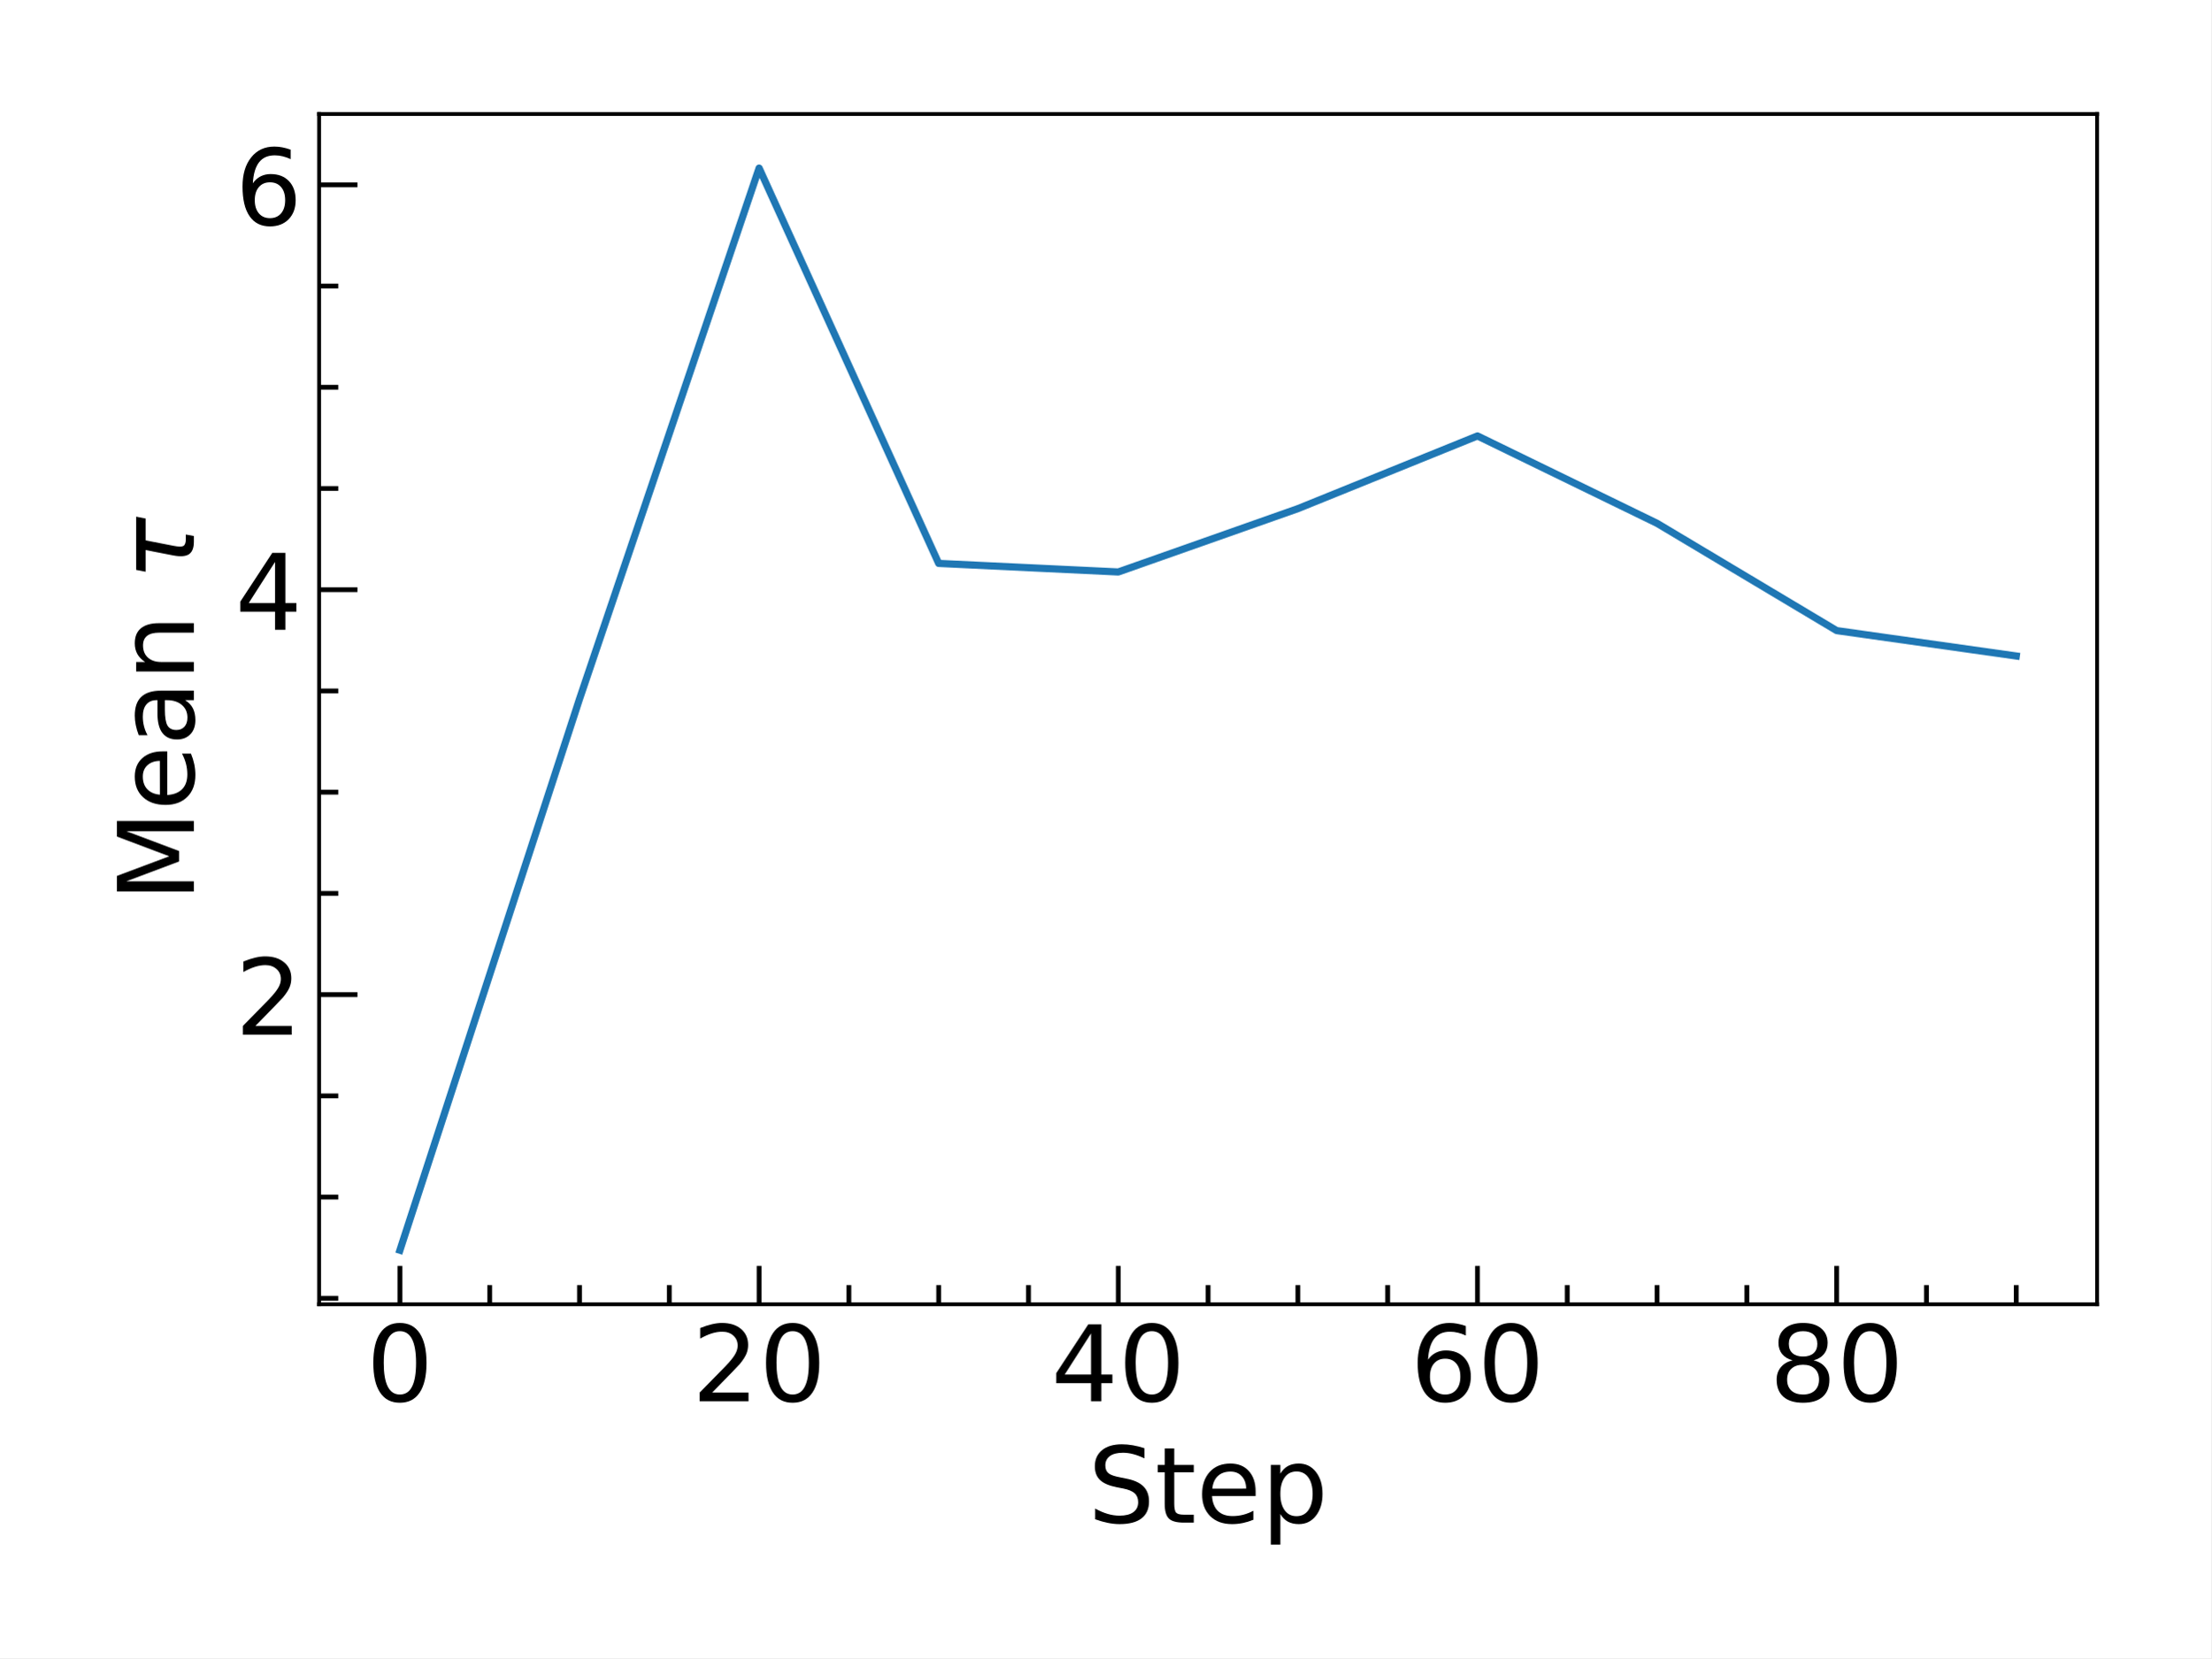
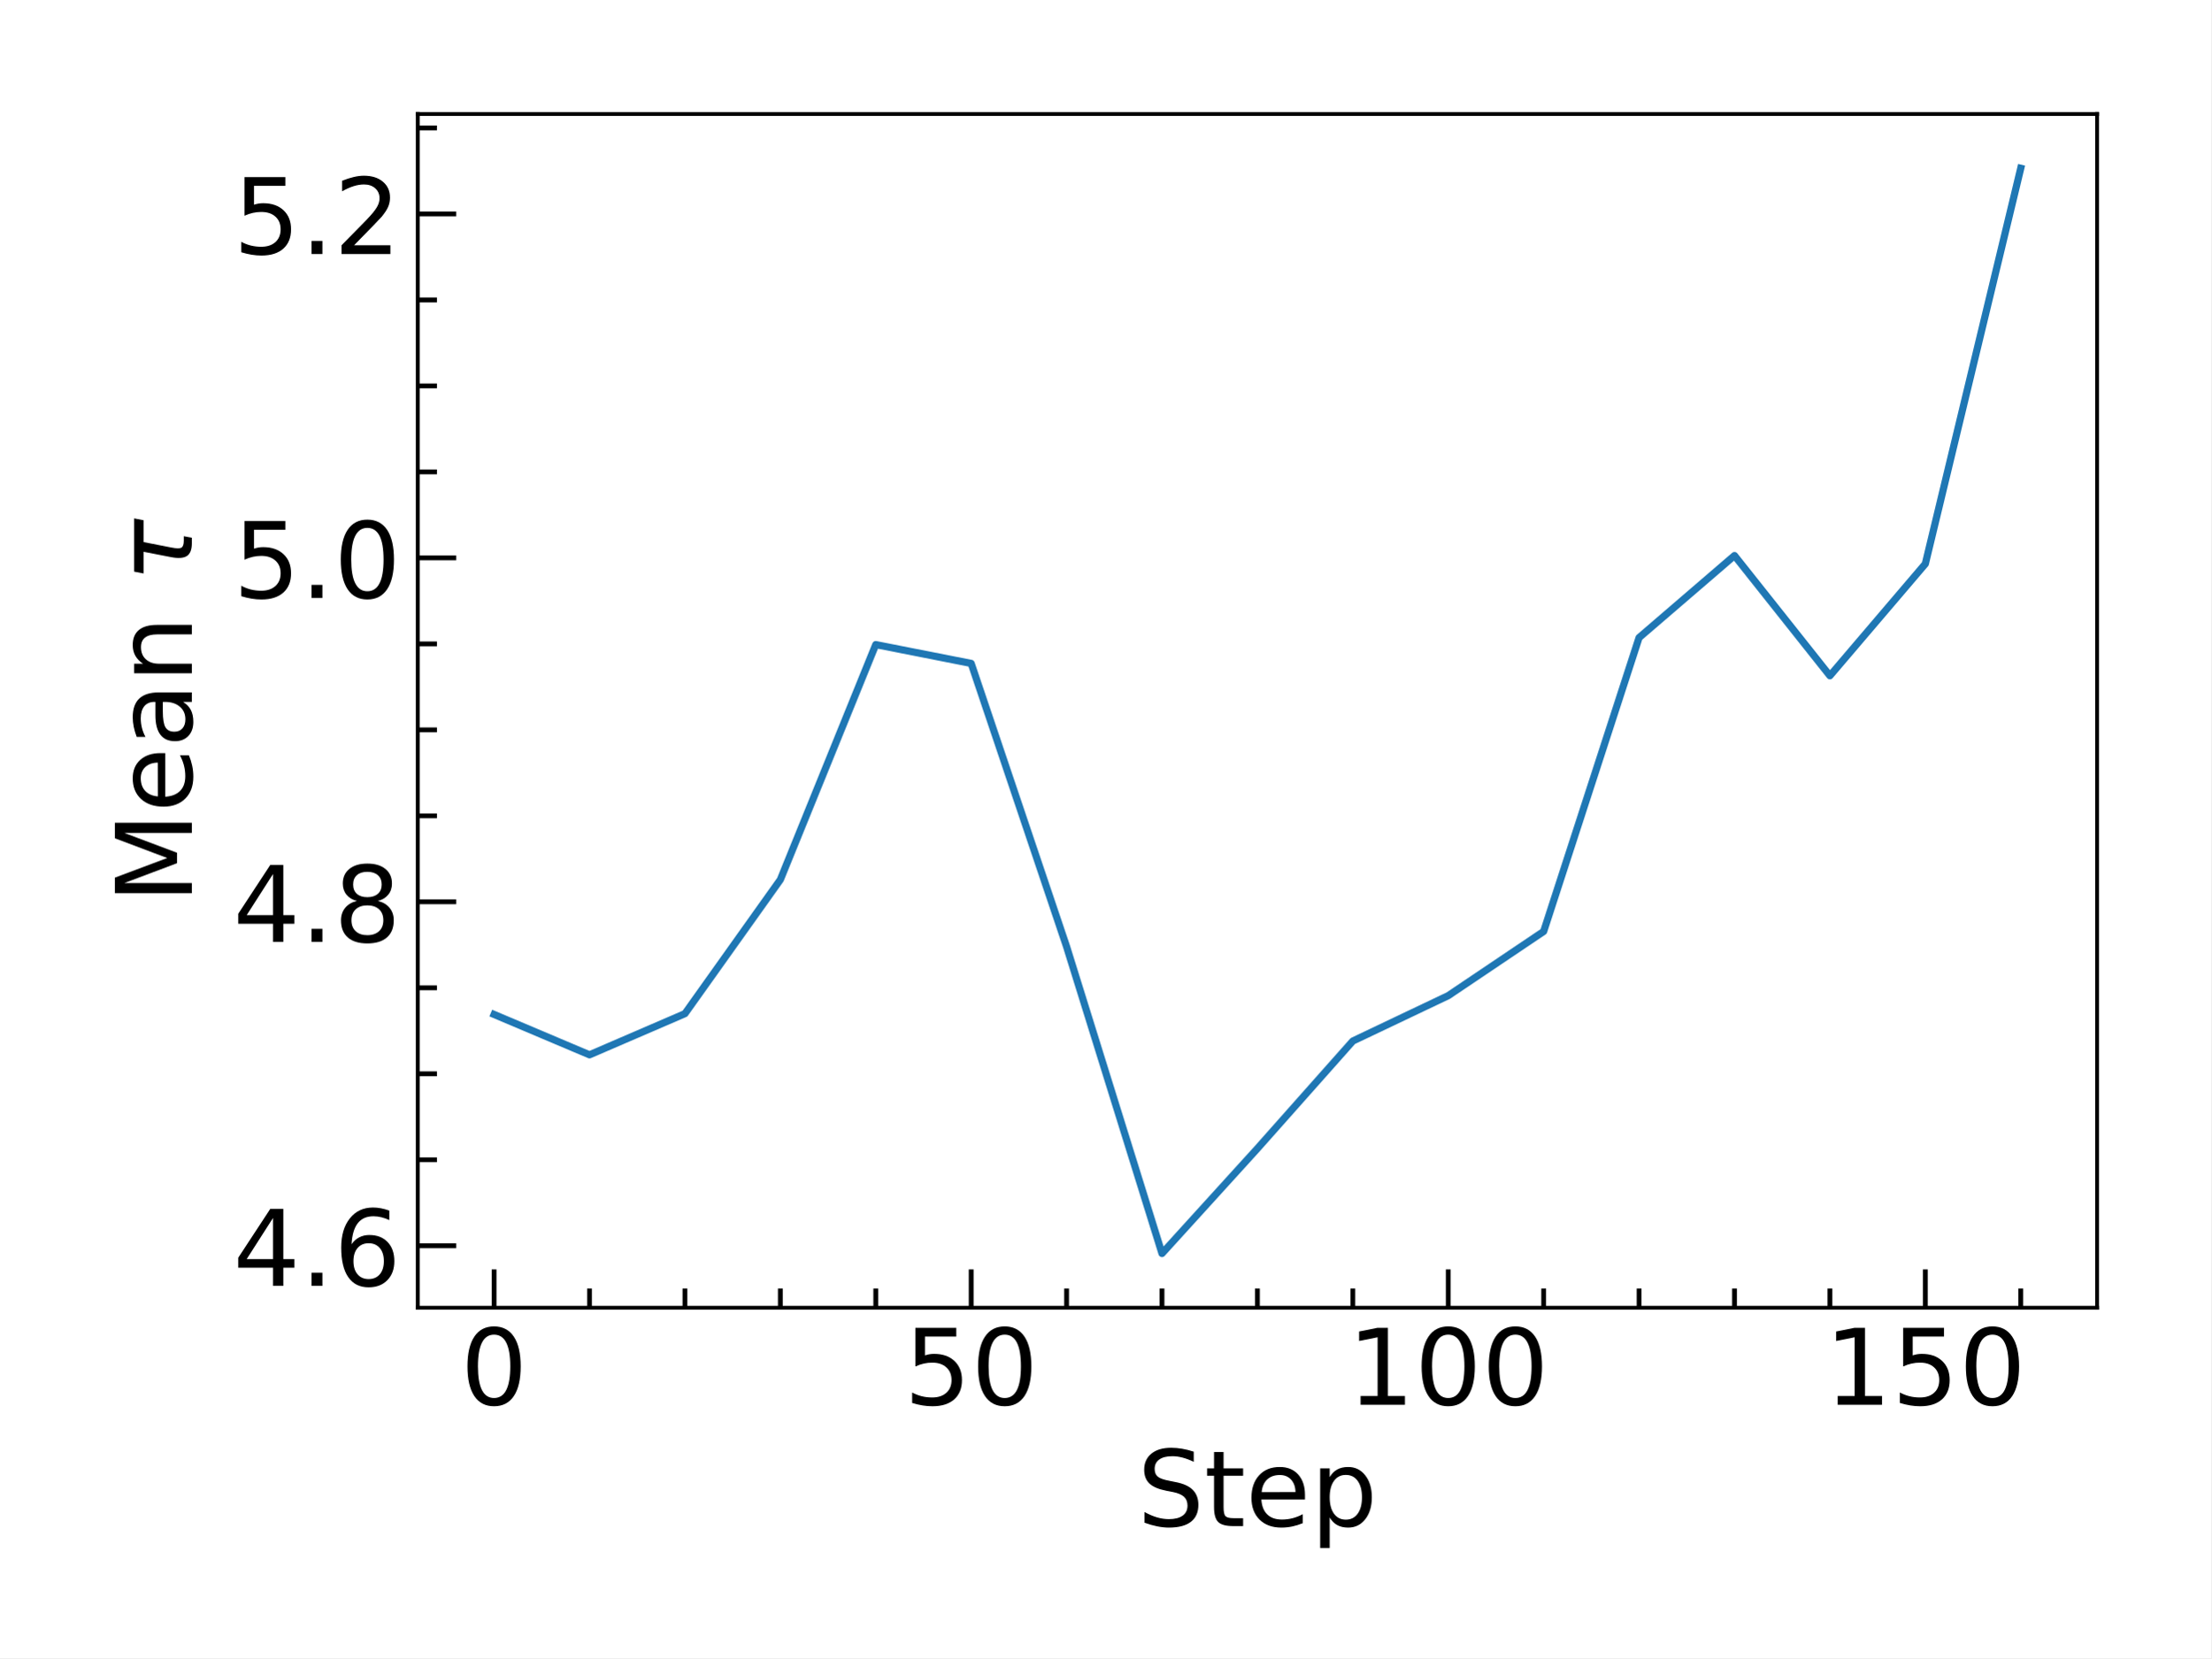
<svg xmlns="http://www.w3.org/2000/svg" xmlns:xlink="http://www.w3.org/1999/xlink" width="460.8pt" height="345.6pt" viewBox="0 0 460.8 345.6" version="1.1">
  <defs>
    <style type="text/css">*{stroke-linejoin: round; stroke-linecap: butt}</style>
  </defs>
  <g id="figure_1">
    <g id="patch_1">
      <path d="M 0 345.6  L 460.8 345.6  L 460.8 0  L 0 0  z " style="fill: #ffffff" />
    </g>
    <g id="axes_1">
      <g id="patch_2">
-         <path d="M 66.495 271.86  L 437.04 271.86  L 437.04 23.76  L 66.495 23.76  z " style="fill: #ffffff" />
+         <path d="M 87.06 272.58  L 437.04 272.58  L 437.04 23.76  L 87.06 23.76  z " style="fill: #ffffff" />
      </g>
      <g id="matplotlib.axis_1">
        <g id="xtick_1">
          <g id="line2d_1">
            <defs>
-               <path id="m08d74b16b7" d="M 0 0  L 0 -8  " style="stroke: #000000" />
-             </defs>
-             <g>
-               <use xlink:href="#m08d74b16b7" x="83.338" y="271.86" style="stroke: #000000" />
+               <path id="m06e3355479" d="M 0 0  L 0 -8  " style="stroke: #000000" />
+             </defs>
+             <g>
+               <use xlink:href="#m06e3355479" x="102.968" y="272.58" style="stroke: #000000" />
            </g>
          </g>
          <g id="text_1">
-             <g transform="translate(76.33921 292.0766) scale(0.22 -0.22)">
+             <g transform="translate(95.96943 292.7966) scale(0.22 -0.22)">
              <defs>
                <path id="DejaVuSans-30" d="M 2034 4250  Q 1547 4250 1301 3770  Q 1056 3291 1056 2328  Q 1056 1369 1301 889  Q 1547 409 2034 409  Q 2525 409 2770 889  Q 3016 1369 3016 2328  Q 3016 3291 2770 3770  Q 2525 4250 2034 4250  z M 2034 4750  Q 2819 4750 3233 4129  Q 3647 3509 3647 2328  Q 3647 1150 3233 529  Q 2819 -91 2034 -91  Q 1250 -91 836 529  Q 422 1150 422 2328  Q 422 3509 836 4129  Q 1250 4750 2034 4750  z " transform="scale(0.015625)" />
              </defs>
              <use xlink:href="#DejaVuSans-30" />
            </g>
          </g>
        </g>
        <g id="xtick_2">
          <g id="line2d_2">
            <g>
-               <use xlink:href="#m08d74b16b7" x="158.196" y="271.86" style="stroke: #000000" />
+               <use xlink:href="#m06e3355479" x="202.394" y="272.58" style="stroke: #000000" />
            </g>
          </g>
          <g id="text_2">
-             <g transform="translate(144.198 292.0766) scale(0.22 -0.22)">
-               <defs>
-                 <path id="DejaVuSans-32" d="M 1228 531  L 3431 531  L 3431 0  L 469 0  L 469 531  Q 828 903 1448 1529  Q 2069 2156 2228 2338  Q 2531 2678 2651 2914  Q 2772 3150 2772 3378  Q 2772 3750 2511 3984  Q 2250 4219 1831 4219  Q 1534 4219 1204 4116  Q 875 4013 500 3803  L 500 4441  Q 881 4594 1212 4672  Q 1544 4750 1819 4750  Q 2544 4750 2975 4387  Q 3406 4025 3406 3419  Q 3406 3131 3298 2873  Q 3191 2616 2906 2266  Q 2828 2175 2409 1742  Q 1991 1309 1228 531  z " transform="scale(0.015625)" />
-               </defs>
-               <use xlink:href="#DejaVuSans-32" />
+             <g transform="translate(188.3968 292.7966) scale(0.22 -0.22)">
+               <defs>
+                 <path id="DejaVuSans-35" d="M 691 4666  L 3169 4666  L 3169 4134  L 1269 4134  L 1269 2991  Q 1406 3038 1543 3061  Q 1681 3084 1819 3084  Q 2600 3084 3056 2656  Q 3513 2228 3513 1497  Q 3513 744 3044 326  Q 2575 -91 1722 -91  Q 1428 -91 1123 -41  Q 819 9 494 109  L 494 744  Q 775 591 1075 516  Q 1375 441 1709 441  Q 2250 441 2565 725  Q 2881 1009 2881 1497  Q 2881 1984 2565 2268  Q 2250 2553 1709 2553  Q 1456 2553 1204 2497  Q 953 2441 691 2322  L 691 4666  z " transform="scale(0.015625)" />
+               </defs>
+               <use xlink:href="#DejaVuSans-35" />
              <use xlink:href="#DejaVuSans-30" transform="translate(63.62305 0)" />
            </g>
          </g>
        </g>
        <g id="xtick_3">
          <g id="line2d_3">
            <g>
-               <use xlink:href="#m08d74b16b7" x="233.053" y="271.86" style="stroke: #000000" />
+               <use xlink:href="#m06e3355479" x="301.82" y="272.58" style="stroke: #000000" />
            </g>
          </g>
          <g id="text_3">
-             <g transform="translate(219.0556 292.0766) scale(0.22 -0.22)">
-               <defs>
-                 <path id="DejaVuSans-34" d="M 2419 4116  L 825 1625  L 2419 1625  L 2419 4116  z M 2253 4666  L 3047 4666  L 3047 1625  L 3713 1625  L 3713 1100  L 3047 1100  L 3047 0  L 2419 0  L 2419 1100  L 313 1100  L 313 1709  L 2253 4666  z " transform="scale(0.015625)" />
-               </defs>
-               <use xlink:href="#DejaVuSans-34" />
+             <g transform="translate(280.8242 292.7966) scale(0.22 -0.22)">
+               <defs>
+                 <path id="DejaVuSans-31" d="M 794 531  L 1825 531  L 1825 4091  L 703 3866  L 703 4441  L 1819 4666  L 2450 4666  L 2450 531  L 3481 531  L 3481 0  L 794 0  L 794 531  z " transform="scale(0.015625)" />
+               </defs>
+               <use xlink:href="#DejaVuSans-31" />
              <use xlink:href="#DejaVuSans-30" transform="translate(63.62305 0)" />
+               <use xlink:href="#DejaVuSans-30" transform="translate(127.2461 0)" />
            </g>
          </g>
        </g>
        <g id="xtick_4">
          <g id="line2d_4">
            <g>
-               <use xlink:href="#m08d74b16b7" x="307.911" y="271.86" style="stroke: #000000" />
+               <use xlink:href="#m06e3355479" x="401.247" y="272.58" style="stroke: #000000" />
            </g>
          </g>
          <g id="text_4">
-             <g transform="translate(293.9132 292.0766) scale(0.22 -0.22)">
-               <defs>
-                 <path id="DejaVuSans-36" d="M 2113 2584  Q 1688 2584 1439 2293  Q 1191 2003 1191 1497  Q 1191 994 1439 701  Q 1688 409 2113 409  Q 2538 409 2786 701  Q 3034 994 3034 1497  Q 3034 2003 2786 2293  Q 2538 2584 2113 2584  z M 3366 4563  L 3366 3988  Q 3128 4100 2886 4159  Q 2644 4219 2406 4219  Q 1781 4219 1451 3797  Q 1122 3375 1075 2522  Q 1259 2794 1537 2939  Q 1816 3084 2150 3084  Q 2853 3084 3261 2657  Q 3669 2231 3669 1497  Q 3669 778 3244 343  Q 2819 -91 2113 -91  Q 1303 -91 875 529  Q 447 1150 447 2328  Q 447 3434 972 4092  Q 1497 4750 2381 4750  Q 2619 4750 2861 4703  Q 3103 4656 3366 4563  z " transform="scale(0.015625)" />
-               </defs>
-               <use xlink:href="#DejaVuSans-36" />
-               <use xlink:href="#DejaVuSans-30" transform="translate(63.62305 0)" />
+             <g transform="translate(380.2503 292.7966) scale(0.22 -0.22)">
+               <use xlink:href="#DejaVuSans-31" />
+               <use xlink:href="#DejaVuSans-35" transform="translate(63.62305 0)" />
+               <use xlink:href="#DejaVuSans-30" transform="translate(127.2461 0)" />
            </g>
          </g>
        </g>
        <g id="xtick_5">
          <g id="line2d_5">
-             <g>
-               <use xlink:href="#m08d74b16b7" x="382.768" y="271.86" style="stroke: #000000" />
-             </g>
-           </g>
-           <g id="text_5">
-             <g transform="translate(368.7708 292.0766) scale(0.22 -0.22)">
-               <defs>
-                 <path id="DejaVuSans-38" d="M 2034 2216  Q 1584 2216 1326 1975  Q 1069 1734 1069 1313  Q 1069 891 1326 650  Q 1584 409 2034 409  Q 2484 409 2743 651  Q 3003 894 3003 1313  Q 3003 1734 2745 1975  Q 2488 2216 2034 2216  z M 1403 2484  Q 997 2584 770 2862  Q 544 3141 544 3541  Q 544 4100 942 4425  Q 1341 4750 2034 4750  Q 2731 4750 3128 4425  Q 3525 4100 3525 3541  Q 3525 3141 3298 2862  Q 3072 2584 2669 2484  Q 3125 2378 3379 2068  Q 3634 1759 3634 1313  Q 3634 634 3220 271  Q 2806 -91 2034 -91  Q 1263 -91 848 271  Q 434 634 434 1313  Q 434 1759 690 2068  Q 947 2378 1403 2484  z M 1172 3481  Q 1172 3119 1398 2916  Q 1625 2713 2034 2713  Q 2441 2713 2670 2916  Q 2900 3119 2900 3481  Q 2900 3844 2670 4047  Q 2441 4250 2034 4250  Q 1625 4250 1398 4047  Q 1172 3844 1172 3481  z " transform="scale(0.015625)" />
-               </defs>
-               <use xlink:href="#DejaVuSans-38" />
-               <use xlink:href="#DejaVuSans-30" transform="translate(63.62305 0)" />
+             <defs>
+               <path id="m13f5debe47" d="M 0 0  L 0 -4  " style="stroke: #000000" />
+             </defs>
+             <g>
+               <use xlink:href="#m13f5debe47" x="122.853" y="272.58" style="stroke: #000000" />
            </g>
          </g>
        </g>
        <g id="xtick_6">
          <g id="line2d_6">
-             <defs>
-               <path id="m8e684187d3" d="M 0 0  L 0 -4  " style="stroke: #000000" />
-             </defs>
-             <g>
-               <use xlink:href="#m8e684187d3" x="102.052" y="271.86" style="stroke: #000000" />
+             <g>
+               <use xlink:href="#m13f5debe47" x="142.739" y="272.58" style="stroke: #000000" />
            </g>
          </g>
        </g>
        <g id="xtick_7">
          <g id="line2d_7">
            <g>
-               <use xlink:href="#m8e684187d3" x="120.767" y="271.86" style="stroke: #000000" />
+               <use xlink:href="#m13f5debe47" x="162.624" y="272.58" style="stroke: #000000" />
            </g>
          </g>
        </g>
        <g id="xtick_8">
          <g id="line2d_8">
            <g>
-               <use xlink:href="#m8e684187d3" x="139.481" y="271.86" style="stroke: #000000" />
+               <use xlink:href="#m13f5debe47" x="182.509" y="272.58" style="stroke: #000000" />
            </g>
          </g>
        </g>
        <g id="xtick_9">
          <g id="line2d_9">
            <g>
-               <use xlink:href="#m8e684187d3" x="176.91" y="271.86" style="stroke: #000000" />
+               <use xlink:href="#m13f5debe47" x="222.28" y="272.58" style="stroke: #000000" />
            </g>
          </g>
        </g>
        <g id="xtick_10">
          <g id="line2d_10">
            <g>
-               <use xlink:href="#m8e684187d3" x="195.624" y="271.86" style="stroke: #000000" />
+               <use xlink:href="#m13f5debe47" x="242.165" y="272.58" style="stroke: #000000" />
            </g>
          </g>
        </g>
        <g id="xtick_11">
          <g id="line2d_11">
            <g>
-               <use xlink:href="#m8e684187d3" x="214.339" y="271.86" style="stroke: #000000" />
+               <use xlink:href="#m13f5debe47" x="262.05" y="272.58" style="stroke: #000000" />
            </g>
          </g>
        </g>
        <g id="xtick_12">
          <g id="line2d_12">
            <g>
-               <use xlink:href="#m8e684187d3" x="251.768" y="271.86" style="stroke: #000000" />
+               <use xlink:href="#m13f5debe47" x="281.935" y="272.58" style="stroke: #000000" />
            </g>
          </g>
        </g>
        <g id="xtick_13">
          <g id="line2d_13">
            <g>
-               <use xlink:href="#m8e684187d3" x="270.482" y="271.86" style="stroke: #000000" />
+               <use xlink:href="#m13f5debe47" x="321.706" y="272.58" style="stroke: #000000" />
            </g>
          </g>
        </g>
        <g id="xtick_14">
          <g id="line2d_14">
            <g>
-               <use xlink:href="#m8e684187d3" x="289.196" y="271.86" style="stroke: #000000" />
+               <use xlink:href="#m13f5debe47" x="341.591" y="272.58" style="stroke: #000000" />
            </g>
          </g>
        </g>
        <g id="xtick_15">
          <g id="line2d_15">
            <g>
-               <use xlink:href="#m8e684187d3" x="326.625" y="271.86" style="stroke: #000000" />
+               <use xlink:href="#m13f5debe47" x="361.476" y="272.58" style="stroke: #000000" />
            </g>
          </g>
        </g>
        <g id="xtick_16">
          <g id="line2d_16">
            <g>
-               <use xlink:href="#m8e684187d3" x="345.339" y="271.86" style="stroke: #000000" />
+               <use xlink:href="#m13f5debe47" x="381.361" y="272.58" style="stroke: #000000" />
            </g>
          </g>
        </g>
        <g id="xtick_17">
          <g id="line2d_17">
            <g>
-               <use xlink:href="#m8e684187d3" x="364.054" y="271.86" style="stroke: #000000" />
-             </g>
-           </g>
-         </g>
-         <g id="xtick_18">
-           <g id="line2d_18">
-             <g>
-               <use xlink:href="#m8e684187d3" x="401.483" y="271.86" style="stroke: #000000" />
-             </g>
-           </g>
-         </g>
-         <g id="xtick_19">
-           <g id="line2d_19">
-             <g>
-               <use xlink:href="#m8e684187d3" x="420.197" y="271.86" style="stroke: #000000" />
-             </g>
-           </g>
-         </g>
-         <g id="text_6">
-           <g transform="translate(226.7202 317.3684) scale(0.22 -0.22)">
+               <use xlink:href="#m13f5debe47" x="421.132" y="272.58" style="stroke: #000000" />
+             </g>
+           </g>
+         </g>
+         <g id="text_5">
+           <g transform="translate(237.0027 318.0884) scale(0.22 -0.22)">
            <defs>
              <path id="DejaVuSans-53" d="M 3425 4513  L 3425 3897  Q 3066 4069 2747 4153  Q 2428 4238 2131 4238  Q 1616 4238 1336 4038  Q 1056 3838 1056 3469  Q 1056 3159 1242 3001  Q 1428 2844 1947 2747  L 2328 2669  Q 3034 2534 3370 2195  Q 3706 1856 3706 1288  Q 3706 609 3251 259  Q 2797 -91 1919 -91  Q 1588 -91 1214 -16  Q 841 59 441 206  L 441 856  Q 825 641 1194 531  Q 1563 422 1919 422  Q 2459 422 2753 634  Q 3047 847 3047 1241  Q 3047 1584 2836 1778  Q 2625 1972 2144 2069  L 1759 2144  Q 1053 2284 737 2584  Q 422 2884 422 3419  Q 422 4038 858 4394  Q 1294 4750 2059 4750  Q 2388 4750 2728 4690  Q 3069 4631 3425 4513  z " transform="scale(0.015625)" />
              <path id="DejaVuSans-74" d="M 1172 4494  L 1172 3500  L 2356 3500  L 2356 3053  L 1172 3053  L 1172 1153  Q 1172 725 1289 603  Q 1406 481 1766 481  L 2356 481  L 2356 0  L 1766 0  Q 1100 0 847 248  Q 594 497 594 1153  L 594 3053  L 172 3053  L 172 3500  L 594 3500  L 594 4494  L 1172 4494  z " transform="scale(0.015625)" />
              <path id="DejaVuSans-65" d="M 3597 1894  L 3597 1613  L 953 1613  Q 991 1019 1311 708  Q 1631 397 2203 397  Q 2534 397 2845 478  Q 3156 559 3463 722  L 3463 178  Q 3153 47 2828 -22  Q 2503 -91 2169 -91  Q 1331 -91 842 396  Q 353 884 353 1716  Q 353 2575 817 3079  Q 1281 3584 2069 3584  Q 2775 3584 3186 3129  Q 3597 2675 3597 1894  z M 3022 2063  Q 3016 2534 2758 2815  Q 2500 3097 2075 3097  Q 1594 3097 1305 2825  Q 1016 2553 972 2059  L 3022 2063  z " transform="scale(0.015625)" />
              <path id="DejaVuSans-70" d="M 1159 525  L 1159 -1331  L 581 -1331  L 581 3500  L 1159 3500  L 1159 2969  Q 1341 3281 1617 3432  Q 1894 3584 2278 3584  Q 2916 3584 3314 3078  Q 3713 2572 3713 1747  Q 3713 922 3314 415  Q 2916 -91 2278 -91  Q 1894 -91 1617 61  Q 1341 213 1159 525  z M 3116 1747  Q 3116 2381 2855 2742  Q 2594 3103 2138 3103  Q 1681 3103 1420 2742  Q 1159 2381 1159 1747  Q 1159 1113 1420 752  Q 1681 391 2138 391  Q 2594 391 2855 752  Q 3116 1113 3116 1747  z " transform="scale(0.015625)" />
            </defs>
            <use xlink:href="#DejaVuSans-53" />
            <use xlink:href="#DejaVuSans-74" transform="translate(63.47656 0)" />
            <use xlink:href="#DejaVuSans-65" transform="translate(102.6855 0)" />
            <use xlink:href="#DejaVuSans-70" transform="translate(164.209 0)" />
          </g>
        </g>
      </g>
      <g id="matplotlib.axis_2">
        <g id="ytick_1">
+           <g id="line2d_18">
+             <defs>
+               <path id="mec0dceda7d" d="M 0 0  L 8 0  " style="stroke: #000000" />
+             </defs>
+             <g>
+               <use xlink:href="#mec0dceda7d" x="87.06" y="259.657" style="stroke: #000000" />
+             </g>
+           </g>
+           <g id="text_6">
+             <g transform="translate(48.57312 268.0152) scale(0.22 -0.22)">
+               <defs>
+                 <path id="DejaVuSans-34" d="M 2419 4116  L 825 1625  L 2419 1625  L 2419 4116  z M 2253 4666  L 3047 4666  L 3047 1625  L 3713 1625  L 3713 1100  L 3047 1100  L 3047 0  L 2419 0  L 2419 1100  L 313 1100  L 313 1709  L 2253 4666  z " transform="scale(0.015625)" />
+                 <path id="DejaVuSans-2e" d="M 684 794  L 1344 794  L 1344 0  L 684 0  L 684 794  z " transform="scale(0.015625)" />
+                 <path id="DejaVuSans-36" d="M 2113 2584  Q 1688 2584 1439 2293  Q 1191 2003 1191 1497  Q 1191 994 1439 701  Q 1688 409 2113 409  Q 2538 409 2786 701  Q 3034 994 3034 1497  Q 3034 2003 2786 2293  Q 2538 2584 2113 2584  z M 3366 4563  L 3366 3988  Q 3128 4100 2886 4159  Q 2644 4219 2406 4219  Q 1781 4219 1451 3797  Q 1122 3375 1075 2522  Q 1259 2794 1537 2939  Q 1816 3084 2150 3084  Q 2853 3084 3261 2657  Q 3669 2231 3669 1497  Q 3669 778 3244 343  Q 2819 -91 2113 -91  Q 1303 -91 875 529  Q 447 1150 447 2328  Q 447 3434 972 4092  Q 1497 4750 2381 4750  Q 2619 4750 2861 4703  Q 3103 4656 3366 4563  z " transform="scale(0.015625)" />
+               </defs>
+               <use xlink:href="#DejaVuSans-34" />
+               <use xlink:href="#DejaVuSans-2e" transform="translate(63.62305 0)" />
+               <use xlink:href="#DejaVuSans-36" transform="translate(95.41016 0)" />
+             </g>
+           </g>
+         </g>
+         <g id="ytick_2">
+           <g id="line2d_19">
+             <g>
+               <use xlink:href="#mec0dceda7d" x="87.06" y="187.967" style="stroke: #000000" />
+             </g>
+           </g>
+           <g id="text_7">
+             <g transform="translate(48.57312 196.3256) scale(0.22 -0.22)">
+               <defs>
+                 <path id="DejaVuSans-38" d="M 2034 2216  Q 1584 2216 1326 1975  Q 1069 1734 1069 1313  Q 1069 891 1326 650  Q 1584 409 2034 409  Q 2484 409 2743 651  Q 3003 894 3003 1313  Q 3003 1734 2745 1975  Q 2488 2216 2034 2216  z M 1403 2484  Q 997 2584 770 2862  Q 544 3141 544 3541  Q 544 4100 942 4425  Q 1341 4750 2034 4750  Q 2731 4750 3128 4425  Q 3525 4100 3525 3541  Q 3525 3141 3298 2862  Q 3072 2584 2669 2484  Q 3125 2378 3379 2068  Q 3634 1759 3634 1313  Q 3634 634 3220 271  Q 2806 -91 2034 -91  Q 1263 -91 848 271  Q 434 634 434 1313  Q 434 1759 690 2068  Q 947 2378 1403 2484  z M 1172 3481  Q 1172 3119 1398 2916  Q 1625 2713 2034 2713  Q 2441 2713 2670 2916  Q 2900 3119 2900 3481  Q 2900 3844 2670 4047  Q 2441 4250 2034 4250  Q 1625 4250 1398 4047  Q 1172 3844 1172 3481  z " transform="scale(0.015625)" />
+               </defs>
+               <use xlink:href="#DejaVuSans-34" />
+               <use xlink:href="#DejaVuSans-2e" transform="translate(63.62305 0)" />
+               <use xlink:href="#DejaVuSans-38" transform="translate(95.41016 0)" />
+             </g>
+           </g>
+         </g>
+         <g id="ytick_3">
          <g id="line2d_20">
-             <defs>
-               <path id="ma1f6cfb759" d="M 0 0  L 8 0  " style="stroke: #000000" />
-             </defs>
-             <g>
-               <use xlink:href="#ma1f6cfb759" x="66.495" y="207.312" style="stroke: #000000" />
-             </g>
-           </g>
-           <g id="text_7">
-             <g transform="translate(48.9975 215.6702) scale(0.22 -0.22)">
-               <use xlink:href="#DejaVuSans-32" />
-             </g>
-           </g>
-         </g>
-         <g id="ytick_2">
+             <g>
+               <use xlink:href="#mec0dceda7d" x="87.06" y="116.278" style="stroke: #000000" />
+             </g>
+           </g>
+           <g id="text_8">
+             <g transform="translate(48.57312 124.6359) scale(0.22 -0.22)">
+               <use xlink:href="#DejaVuSans-35" />
+               <use xlink:href="#DejaVuSans-2e" transform="translate(63.62305 0)" />
+               <use xlink:href="#DejaVuSans-30" transform="translate(95.41016 0)" />
+             </g>
+           </g>
+         </g>
+         <g id="ytick_4">
          <g id="line2d_21">
            <g>
-               <use xlink:href="#ma1f6cfb759" x="66.495" y="122.914" style="stroke: #000000" />
-             </g>
-           </g>
-           <g id="text_8">
-             <g transform="translate(48.9975 131.2721) scale(0.22 -0.22)">
-               <use xlink:href="#DejaVuSans-34" />
-             </g>
-           </g>
-         </g>
-         <g id="ytick_3">
+               <use xlink:href="#mec0dceda7d" x="87.06" y="44.588" style="stroke: #000000" />
+             </g>
+           </g>
+           <g id="text_9">
+             <g transform="translate(48.57312 52.94632) scale(0.22 -0.22)">
+               <defs>
+                 <path id="DejaVuSans-32" d="M 1228 531  L 3431 531  L 3431 0  L 469 0  L 469 531  Q 828 903 1448 1529  Q 2069 2156 2228 2338  Q 2531 2678 2651 2914  Q 2772 3150 2772 3378  Q 2772 3750 2511 3984  Q 2250 4219 1831 4219  Q 1534 4219 1204 4116  Q 875 4013 500 3803  L 500 4441  Q 881 4594 1212 4672  Q 1544 4750 1819 4750  Q 2544 4750 2975 4387  Q 3406 4025 3406 3419  Q 3406 3131 3298 2873  Q 3191 2616 2906 2266  Q 2828 2175 2409 1742  Q 1991 1309 1228 531  z " transform="scale(0.015625)" />
+               </defs>
+               <use xlink:href="#DejaVuSans-35" />
+               <use xlink:href="#DejaVuSans-2e" transform="translate(63.62305 0)" />
+               <use xlink:href="#DejaVuSans-32" transform="translate(95.41016 0)" />
+             </g>
+           </g>
+         </g>
+         <g id="ytick_5">
          <g id="line2d_22">
-             <g>
-               <use xlink:href="#ma1f6cfb759" x="66.495" y="38.516" style="stroke: #000000" />
-             </g>
-           </g>
-           <g id="text_9">
-             <g transform="translate(48.9975 46.87399) scale(0.22 -0.22)">
-               <use xlink:href="#DejaVuSans-36" />
-             </g>
-           </g>
-         </g>
-         <g id="ytick_4">
+             <defs>
+               <path id="m26888db4af" d="M 0 0  L 4 0  " style="stroke: #000000" />
+             </defs>
+             <g>
+               <use xlink:href="#m26888db4af" x="87.06" y="241.734" style="stroke: #000000" />
+             </g>
+           </g>
+         </g>
+         <g id="ytick_6">
          <g id="line2d_23">
-             <defs>
-               <path id="m15d2d98836" d="M 0 0  L 4 0  " style="stroke: #000000" />
-             </defs>
-             <g>
-               <use xlink:href="#m15d2d98836" x="66.495" y="270.61" style="stroke: #000000" />
-             </g>
-           </g>
-         </g>
-         <g id="ytick_5">
+             <g>
+               <use xlink:href="#m26888db4af" x="87.06" y="223.812" style="stroke: #000000" />
+             </g>
+           </g>
+         </g>
+         <g id="ytick_7">
          <g id="line2d_24">
            <g>
-               <use xlink:href="#m15d2d98836" x="66.495" y="249.511" style="stroke: #000000" />
-             </g>
-           </g>
-         </g>
-         <g id="ytick_6">
+               <use xlink:href="#m26888db4af" x="87.06" y="205.89" style="stroke: #000000" />
+             </g>
+           </g>
+         </g>
+         <g id="ytick_8">
          <g id="line2d_25">
            <g>
-               <use xlink:href="#m15d2d98836" x="66.495" y="228.411" style="stroke: #000000" />
-             </g>
-           </g>
-         </g>
-         <g id="ytick_7">
+               <use xlink:href="#m26888db4af" x="87.06" y="170.045" style="stroke: #000000" />
+             </g>
+           </g>
+         </g>
+         <g id="ytick_9">
          <g id="line2d_26">
            <g>
-               <use xlink:href="#m15d2d98836" x="66.495" y="186.212" style="stroke: #000000" />
-             </g>
-           </g>
-         </g>
-         <g id="ytick_8">
+               <use xlink:href="#m26888db4af" x="87.06" y="152.122" style="stroke: #000000" />
+             </g>
+           </g>
+         </g>
+         <g id="ytick_10">
          <g id="line2d_27">
            <g>
-               <use xlink:href="#m15d2d98836" x="66.495" y="165.113" style="stroke: #000000" />
-             </g>
-           </g>
-         </g>
-         <g id="ytick_9">
+               <use xlink:href="#m26888db4af" x="87.06" y="134.2" style="stroke: #000000" />
+             </g>
+           </g>
+         </g>
+         <g id="ytick_11">
          <g id="line2d_28">
            <g>
-               <use xlink:href="#m15d2d98836" x="66.495" y="144.013" style="stroke: #000000" />
-             </g>
-           </g>
-         </g>
-         <g id="ytick_10">
+               <use xlink:href="#m26888db4af" x="87.06" y="98.355" style="stroke: #000000" />
+             </g>
+           </g>
+         </g>
+         <g id="ytick_12">
          <g id="line2d_29">
            <g>
-               <use xlink:href="#m15d2d98836" x="66.495" y="101.814" style="stroke: #000000" />
-             </g>
-           </g>
-         </g>
-         <g id="ytick_11">
+               <use xlink:href="#m26888db4af" x="87.06" y="80.433" style="stroke: #000000" />
+             </g>
+           </g>
+         </g>
+         <g id="ytick_13">
          <g id="line2d_30">
            <g>
-               <use xlink:href="#m15d2d98836" x="66.495" y="80.715" style="stroke: #000000" />
-             </g>
-           </g>
-         </g>
-         <g id="ytick_12">
+               <use xlink:href="#m26888db4af" x="87.06" y="62.51" style="stroke: #000000" />
+             </g>
+           </g>
+         </g>
+         <g id="ytick_14">
          <g id="line2d_31">
            <g>
-               <use xlink:href="#m15d2d98836" x="66.495" y="59.615" style="stroke: #000000" />
+               <use xlink:href="#m26888db4af" x="87.06" y="26.666" style="stroke: #000000" />
            </g>
          </g>
        </g>
        <g id="text_10">
-           <g transform="translate(40.42219 187.96) rotate(-90) scale(0.22 -0.22)">
+           <g transform="translate(39.99781 188.32) rotate(-90) scale(0.22 -0.22)">
            <defs>
              <path id="DejaVuSans-4d" d="M 628 4666  L 1569 4666  L 2759 1491  L 3956 4666  L 4897 4666  L 4897 0  L 4281 0  L 4281 4097  L 3078 897  L 2444 897  L 1241 4097  L 1241 0  L 628 0  L 628 4666  z " transform="scale(0.015625)" />
              <path id="DejaVuSans-61" d="M 2194 1759  Q 1497 1759 1228 1600  Q 959 1441 959 1056  Q 959 750 1161 570  Q 1363 391 1709 391  Q 2188 391 2477 730  Q 2766 1069 2766 1631  L 2766 1759  L 2194 1759  z M 3341 1997  L 3341 0  L 2766 0  L 2766 531  Q 2569 213 2275 61  Q 1981 -91 1556 -91  Q 1019 -91 701 211  Q 384 513 384 1019  Q 384 1609 779 1909  Q 1175 2209 1959 2209  L 2766 2209  L 2766 2266  Q 2766 2663 2505 2880  Q 2244 3097 1772 3097  Q 1472 3097 1187 3025  Q 903 2953 641 2809  L 641 3341  Q 956 3463 1253 3523  Q 1550 3584 1831 3584  Q 2591 3584 2966 3190  Q 3341 2797 3341 1997  z " transform="scale(0.015625)" />
              <path id="DejaVuSans-6e" d="M 3513 2113  L 3513 0  L 2938 0  L 2938 2094  Q 2938 2591 2744 2837  Q 2550 3084 2163 3084  Q 1697 3084 1428 2787  Q 1159 2491 1159 1978  L 1159 0  L 581 0  L 581 3500  L 1159 3500  L 1159 2956  Q 1366 3272 1645 3428  Q 1925 3584 2291 3584  Q 2894 3584 3203 3211  Q 3513 2838 3513 2113  z " transform="scale(0.015625)" />
              <path id="DejaVuSans-20" transform="scale(0.015625)" />
              <path id="DejaVuSans-Oblique-3c4" d="M 2103 638  Q 2188 488 2525 488  L 2800 488  L 2706 0  L 2363 0  Q 1800 0 1600 300  Q 1403 606 1534 1269  L 1856 2925  L 541 2925  L 653 3500  L 3881 3500  L 3769 2925  L 2444 2925  L 2113 1234  Q 2025 781 2103 638  z " transform="scale(0.015625)" />
            </defs>
            <use xlink:href="#DejaVuSans-4d" transform="translate(0 0.09375)" />
            <use xlink:href="#DejaVuSans-65" transform="translate(86.2793 0.09375)" />
            <use xlink:href="#DejaVuSans-61" transform="translate(147.8027 0.09375)" />
            <use xlink:href="#DejaVuSans-6e" transform="translate(209.082 0.09375)" />
            <use xlink:href="#DejaVuSans-20" transform="translate(272.4609 0.09375)" />
            <use xlink:href="#DejaVuSans-Oblique-3c4" transform="translate(304.248 0.09375)" />
          </g>
        </g>
      </g>
      <g id="line2d_32">
-         <path d="M 83.338 260.583  L 120.767 145.695  L 158.196 35.037  L 195.624 117.429  L 233.053 119.213  L 270.482 106.015  L 307.911 90.859  L 345.339 109.076  L 382.768 131.434  L 420.197 136.729  " clip-path="url(#p06344d9b6d)" style="fill: none; stroke: #1f77b4; stroke-width: 1.5; stroke-linecap: square" />
+         <path d="M 102.968 211.444  L 122.853 219.858  L 142.739 211.278  L 162.624 183.349  L 182.509 134.352  L 202.394 138.274  L 222.28 197.315  L 242.165 261.27  L 262.05 239.385  L 281.935 216.982  L 301.82 207.523  L 321.706 194.138  L 341.591 132.899  L 361.476 115.794  L 381.361 140.848  L 401.247 117.518  L 421.132 35.07  " clip-path="url(#p30db9cb1ed)" style="fill: none; stroke: #1f77b4; stroke-width: 1.5; stroke-linecap: square" />
      </g>
      <g id="patch_3">
-         <path d="M 66.495 271.86  L 66.495 23.76  " style="fill: none; stroke: #000000; stroke-width: 0.8; stroke-linejoin: miter; stroke-linecap: square" />
+         <path d="M 87.06 272.58  L 87.06 23.76  " style="fill: none; stroke: #000000; stroke-width: 0.8; stroke-linejoin: miter; stroke-linecap: square" />
      </g>
      <g id="patch_4">
-         <path d="M 437.04 271.86  L 437.04 23.76  " style="fill: none; stroke: #000000; stroke-width: 0.8; stroke-linejoin: miter; stroke-linecap: square" />
+         <path d="M 437.04 272.58  L 437.04 23.76  " style="fill: none; stroke: #000000; stroke-width: 0.8; stroke-linejoin: miter; stroke-linecap: square" />
      </g>
      <g id="patch_5">
-         <path d="M 66.495 271.86  L 437.04 271.86  " style="fill: none; stroke: #000000; stroke-width: 0.8; stroke-linejoin: miter; stroke-linecap: square" />
+         <path d="M 87.06 272.58  L 437.04 272.58  " style="fill: none; stroke: #000000; stroke-width: 0.8; stroke-linejoin: miter; stroke-linecap: square" />
      </g>
      <g id="patch_6">
-         <path d="M 66.495 23.76  L 437.04 23.76  " style="fill: none; stroke: #000000; stroke-width: 0.8; stroke-linejoin: miter; stroke-linecap: square" />
+         <path d="M 87.06 23.76  L 437.04 23.76  " style="fill: none; stroke: #000000; stroke-width: 0.8; stroke-linejoin: miter; stroke-linecap: square" />
      </g>
    </g>
  </g>
  <defs>
-     <clipPath id="p06344d9b6d">
-       <rect x="66.495" y="23.76" width="370.545" height="248.1" />
+     <clipPath id="p30db9cb1ed">
+       <rect x="87.06" y="23.76" width="349.98" height="248.82" />
    </clipPath>
  </defs>
</svg>
